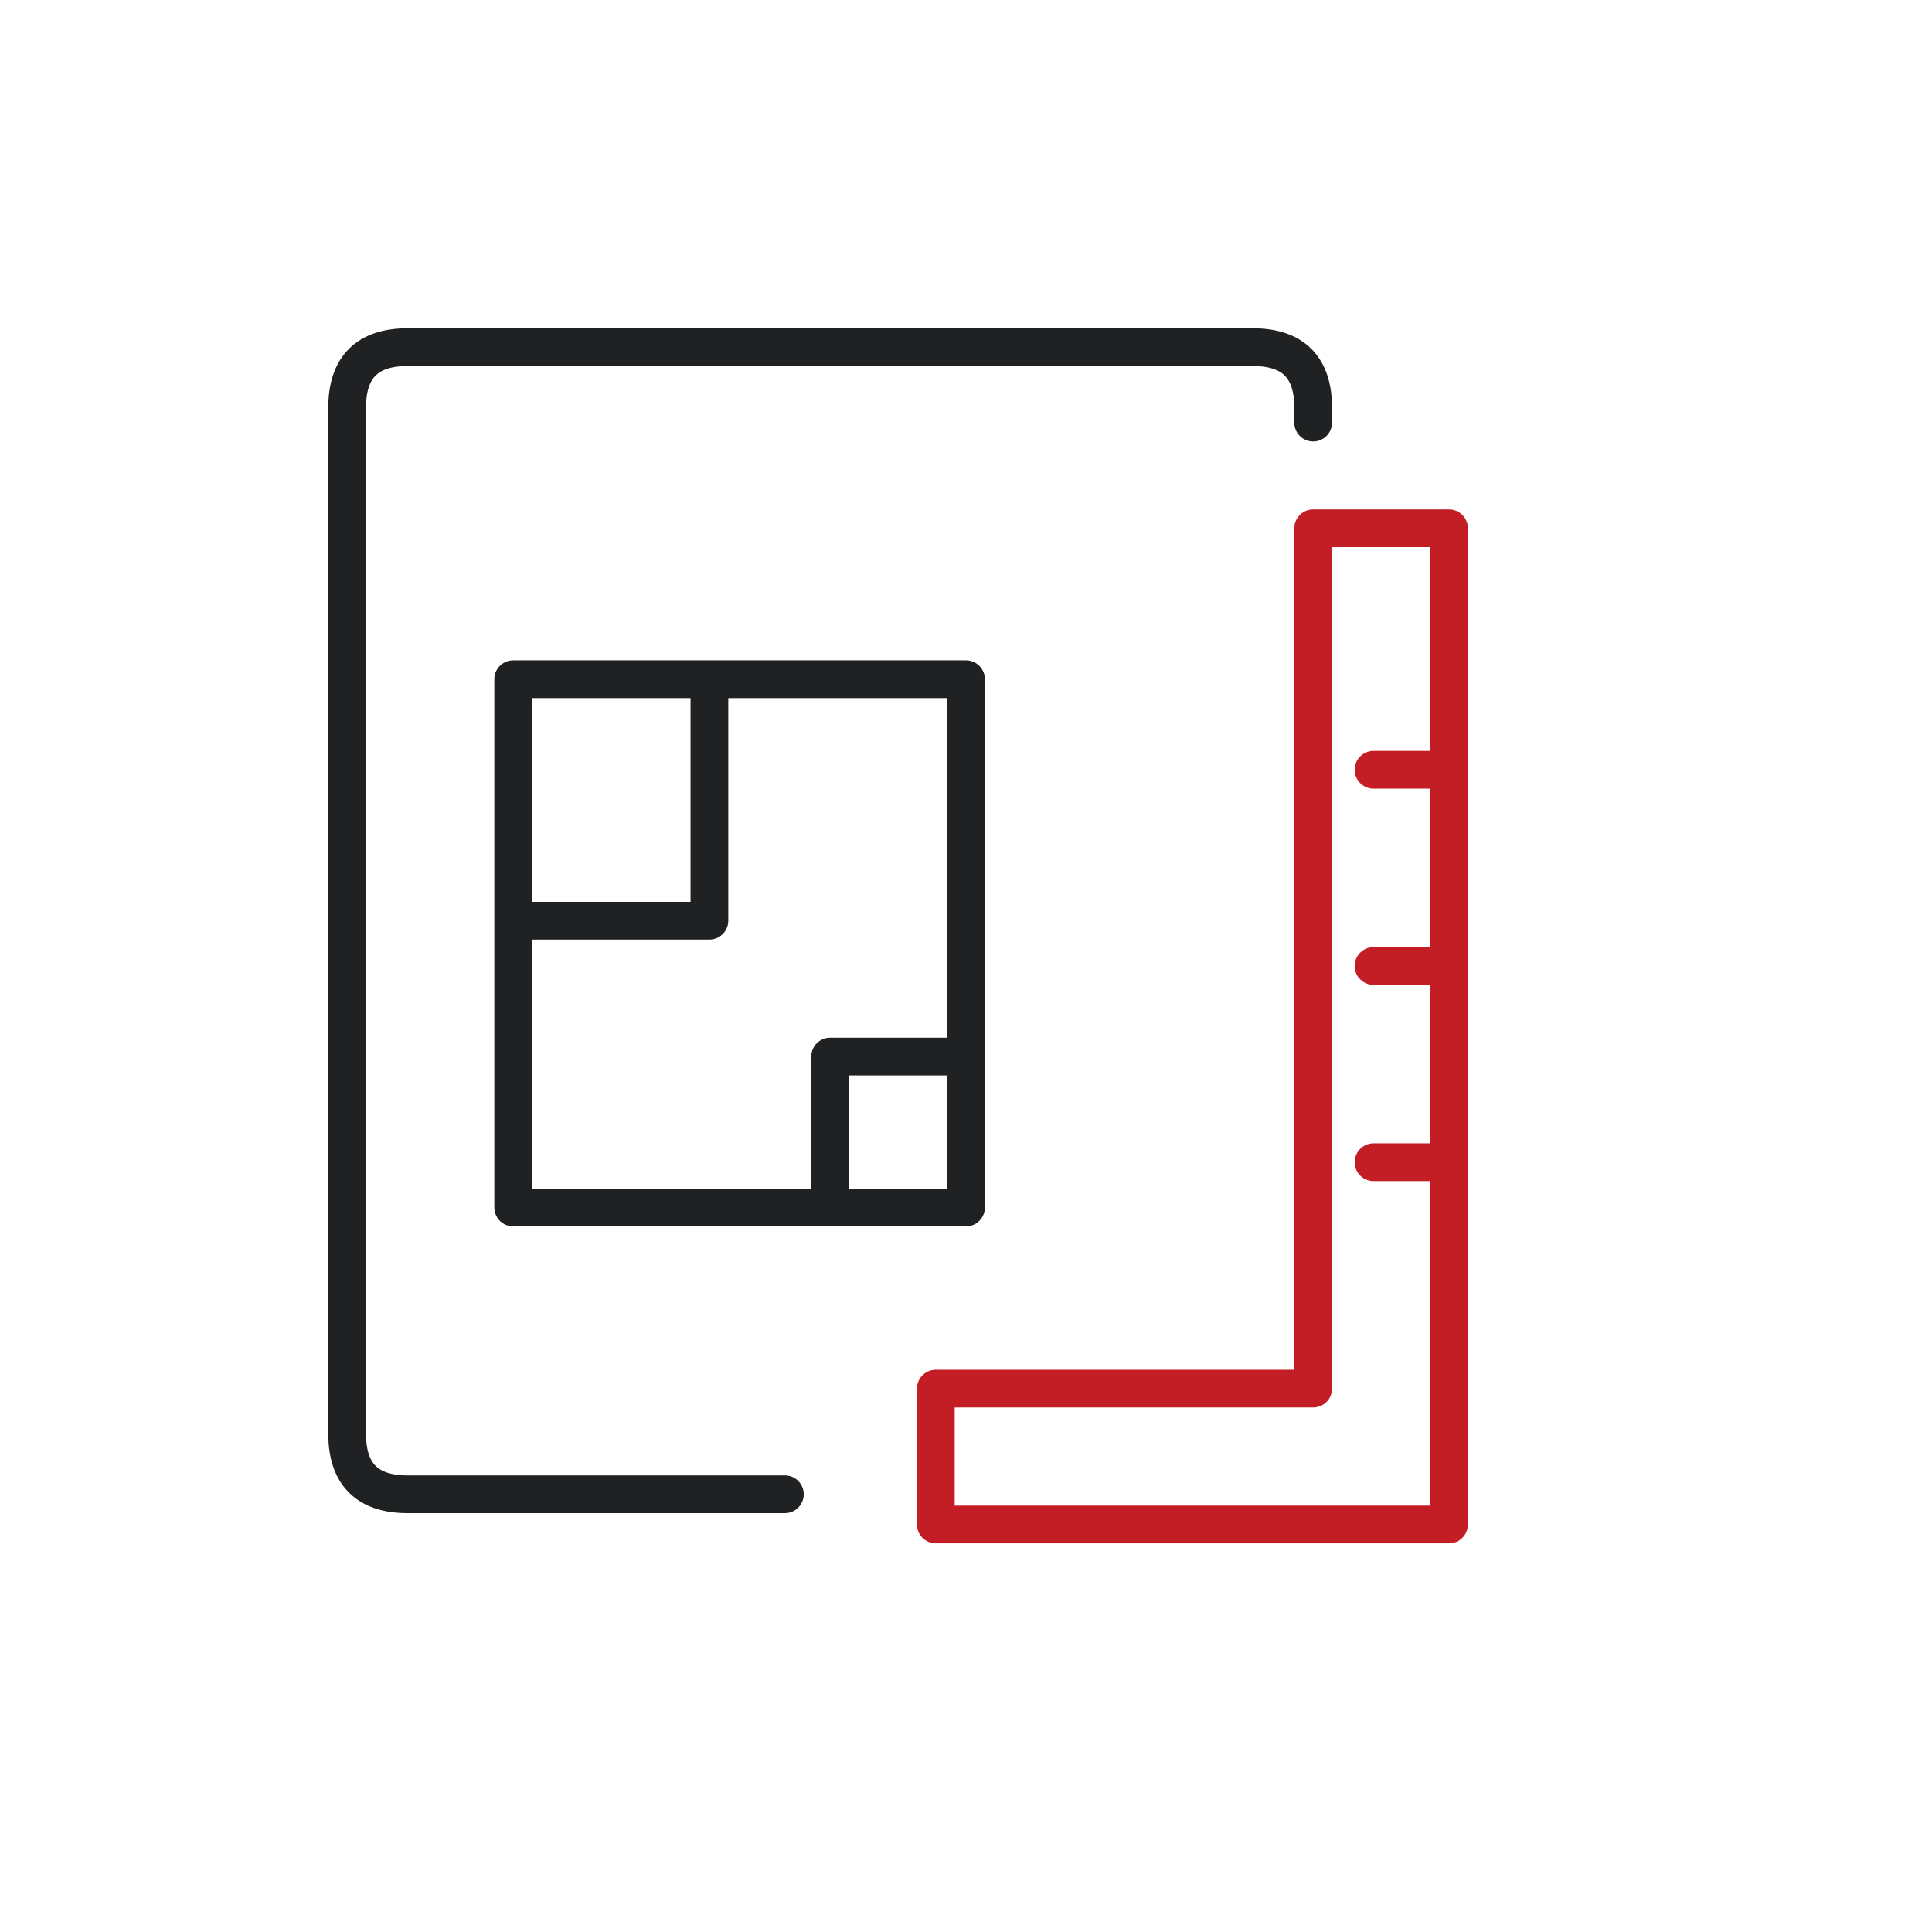
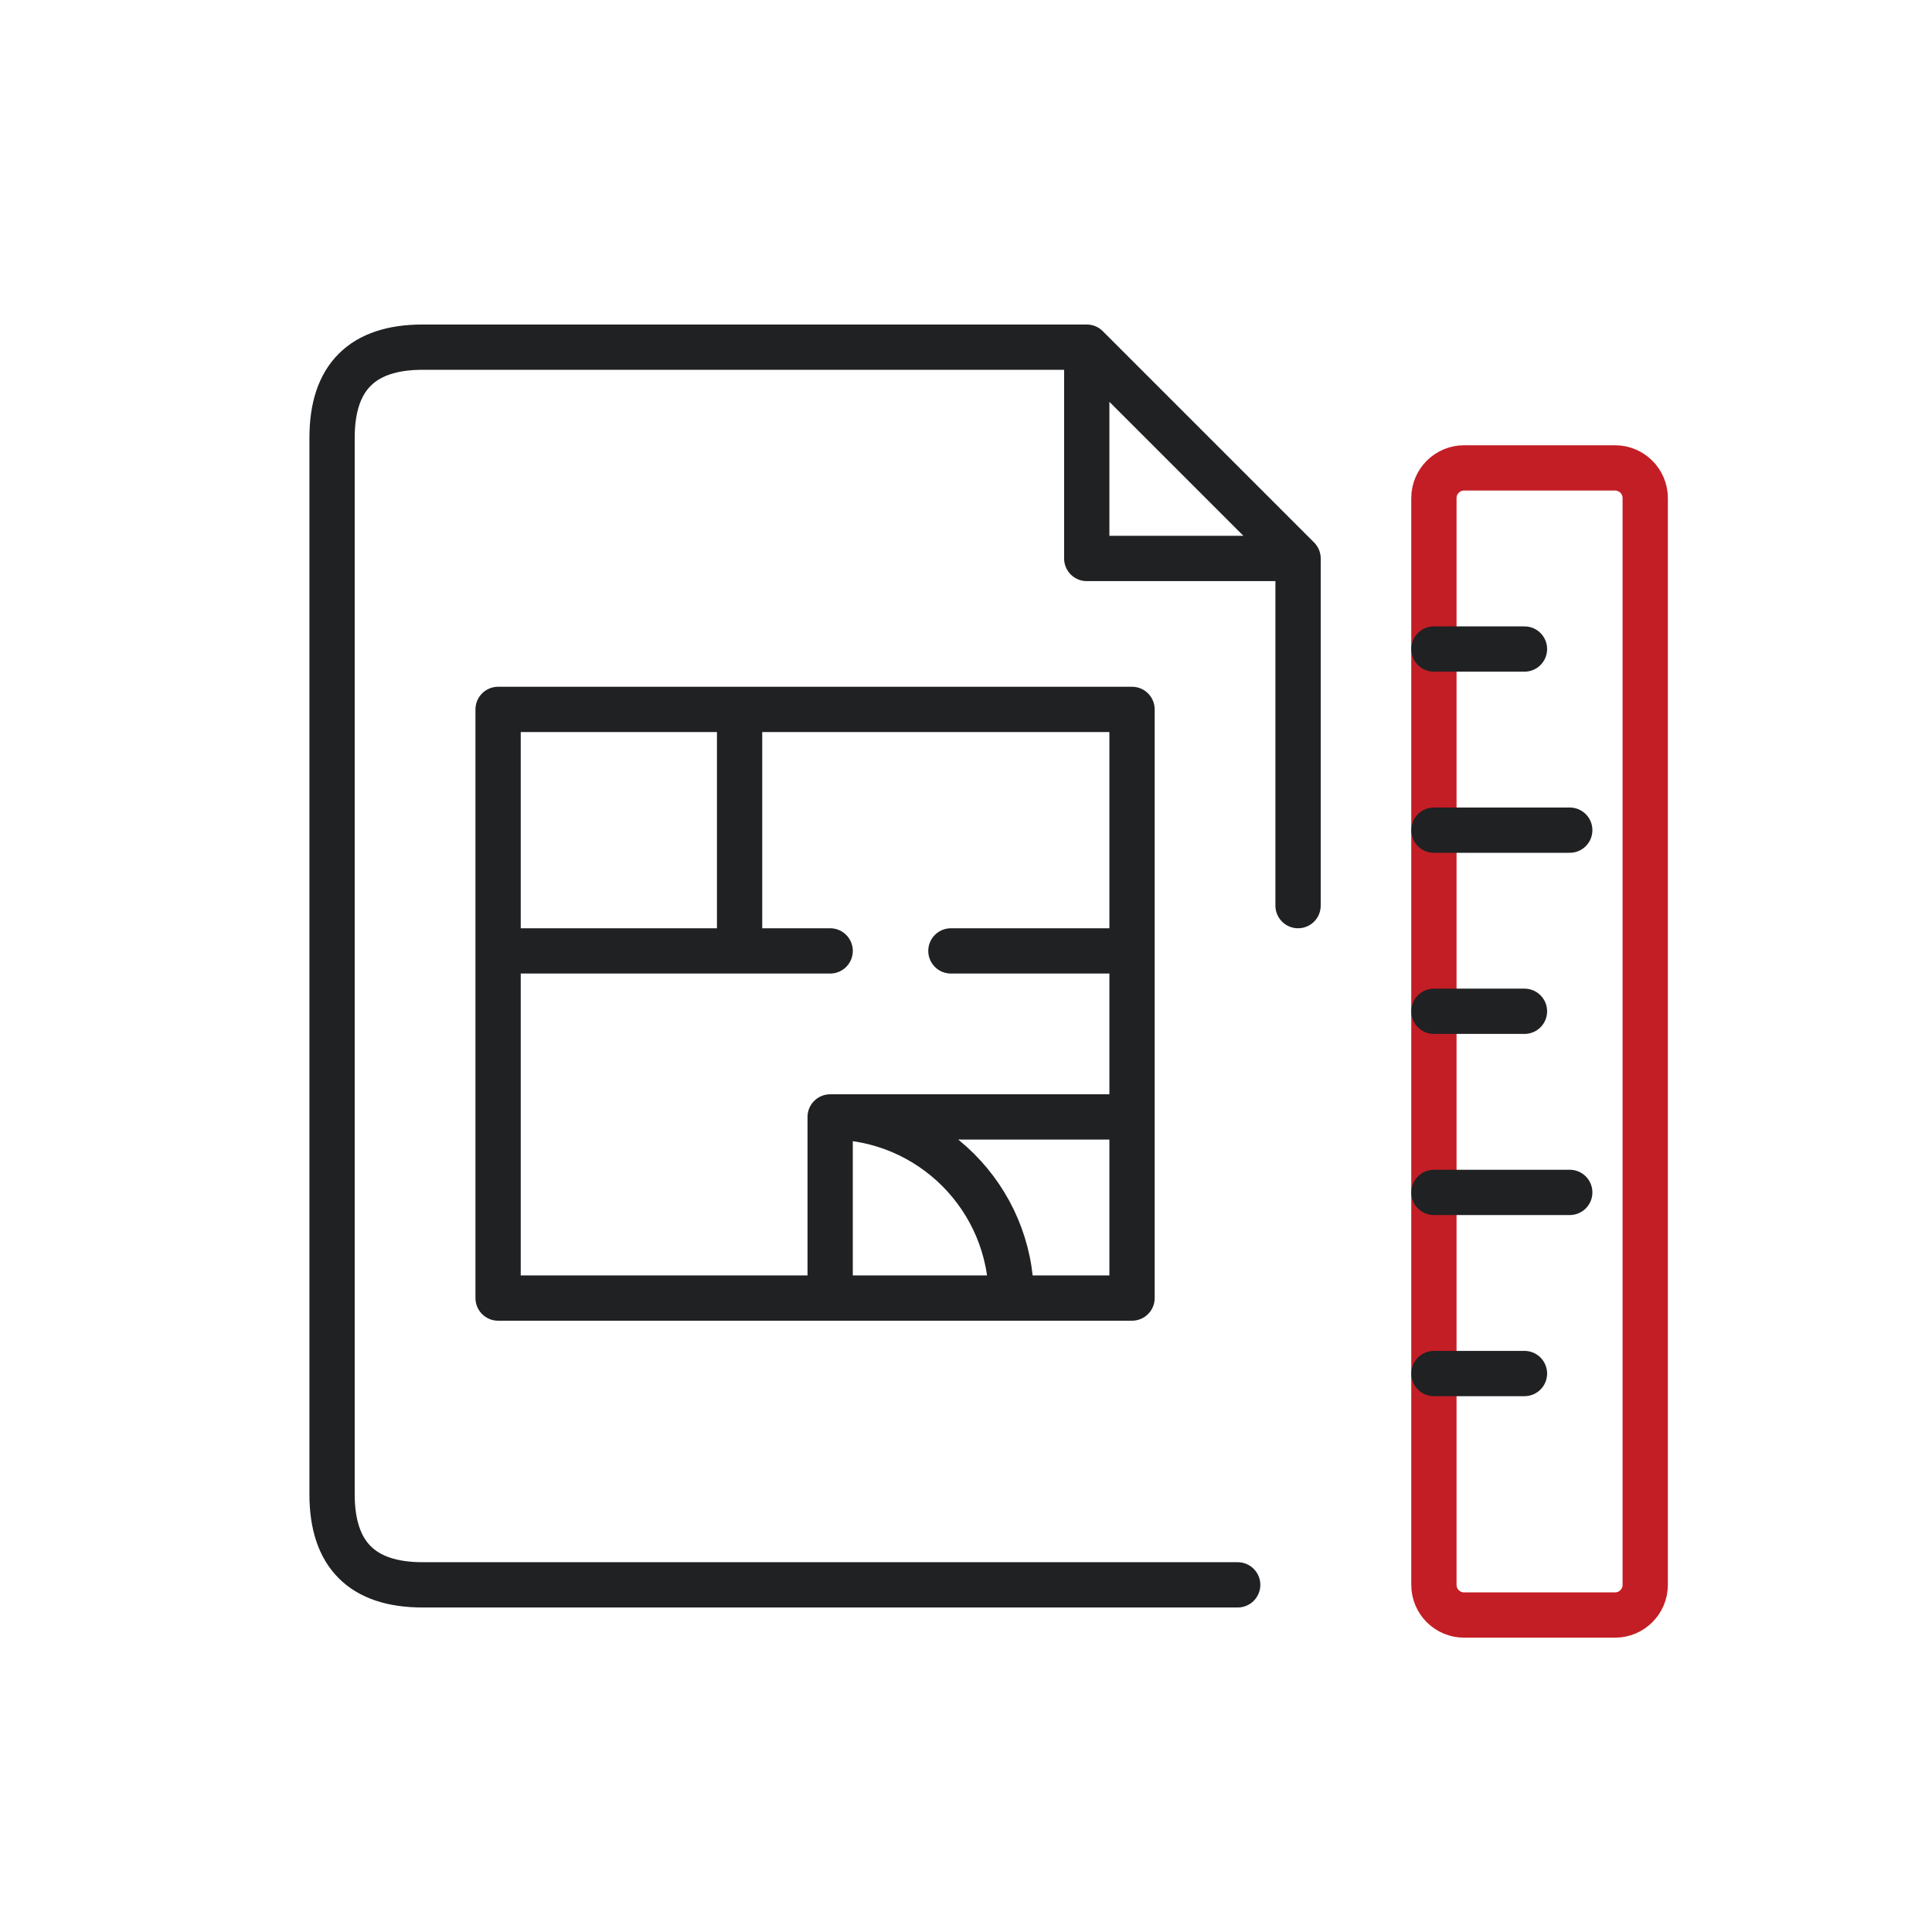
<svg xmlns="http://www.w3.org/2000/svg" width="1024" height="1024" viewBox="0 0 128 128" fill="none">
-   <g stroke="#202123" stroke-width="2.5" stroke-linecap="round" stroke-linejoin="round">
-     <path d="M87 28 V27 Q87 23 83 23 H27 Q23 23 23 27 V95 Q23 99 27 99 H52" />
-     <path d="M34 80 V45 H64 V80 Z M34 61 H47 M47 45 V61 M55 80 V70 H64" />
+   <g stroke="#202123" stroke-width="3" stroke-linecap="round" stroke-linejoin="round">
+     <path d="M86 60 V37 L72 23 H28 Q22 23 22 29 V99 Q22 105 28 105 H82 M72 23 V37 H86" />
+     <path d="M33 47 H75 V86 H33 Z M33 63 H49 V47 M49 63 H55 M63 63 H75 M55 86 V74 H75 M55 74 A12 12 0 0 1 67 86" />
    <g stroke="#C31E25">
-       <path d="M96 35 V101 H62 V92 H87 V35 Z M96 51 H91 M96 64 H91 M96 77 H91" />
+       <rect x="95" y="31" width="14" height="76" rx="2" />
    </g>
+     <path d="M95 43 H101 M95 55 H104 M95 67 H101 M95 79 H104 M95 91 H101" />
  </g>
</svg>
